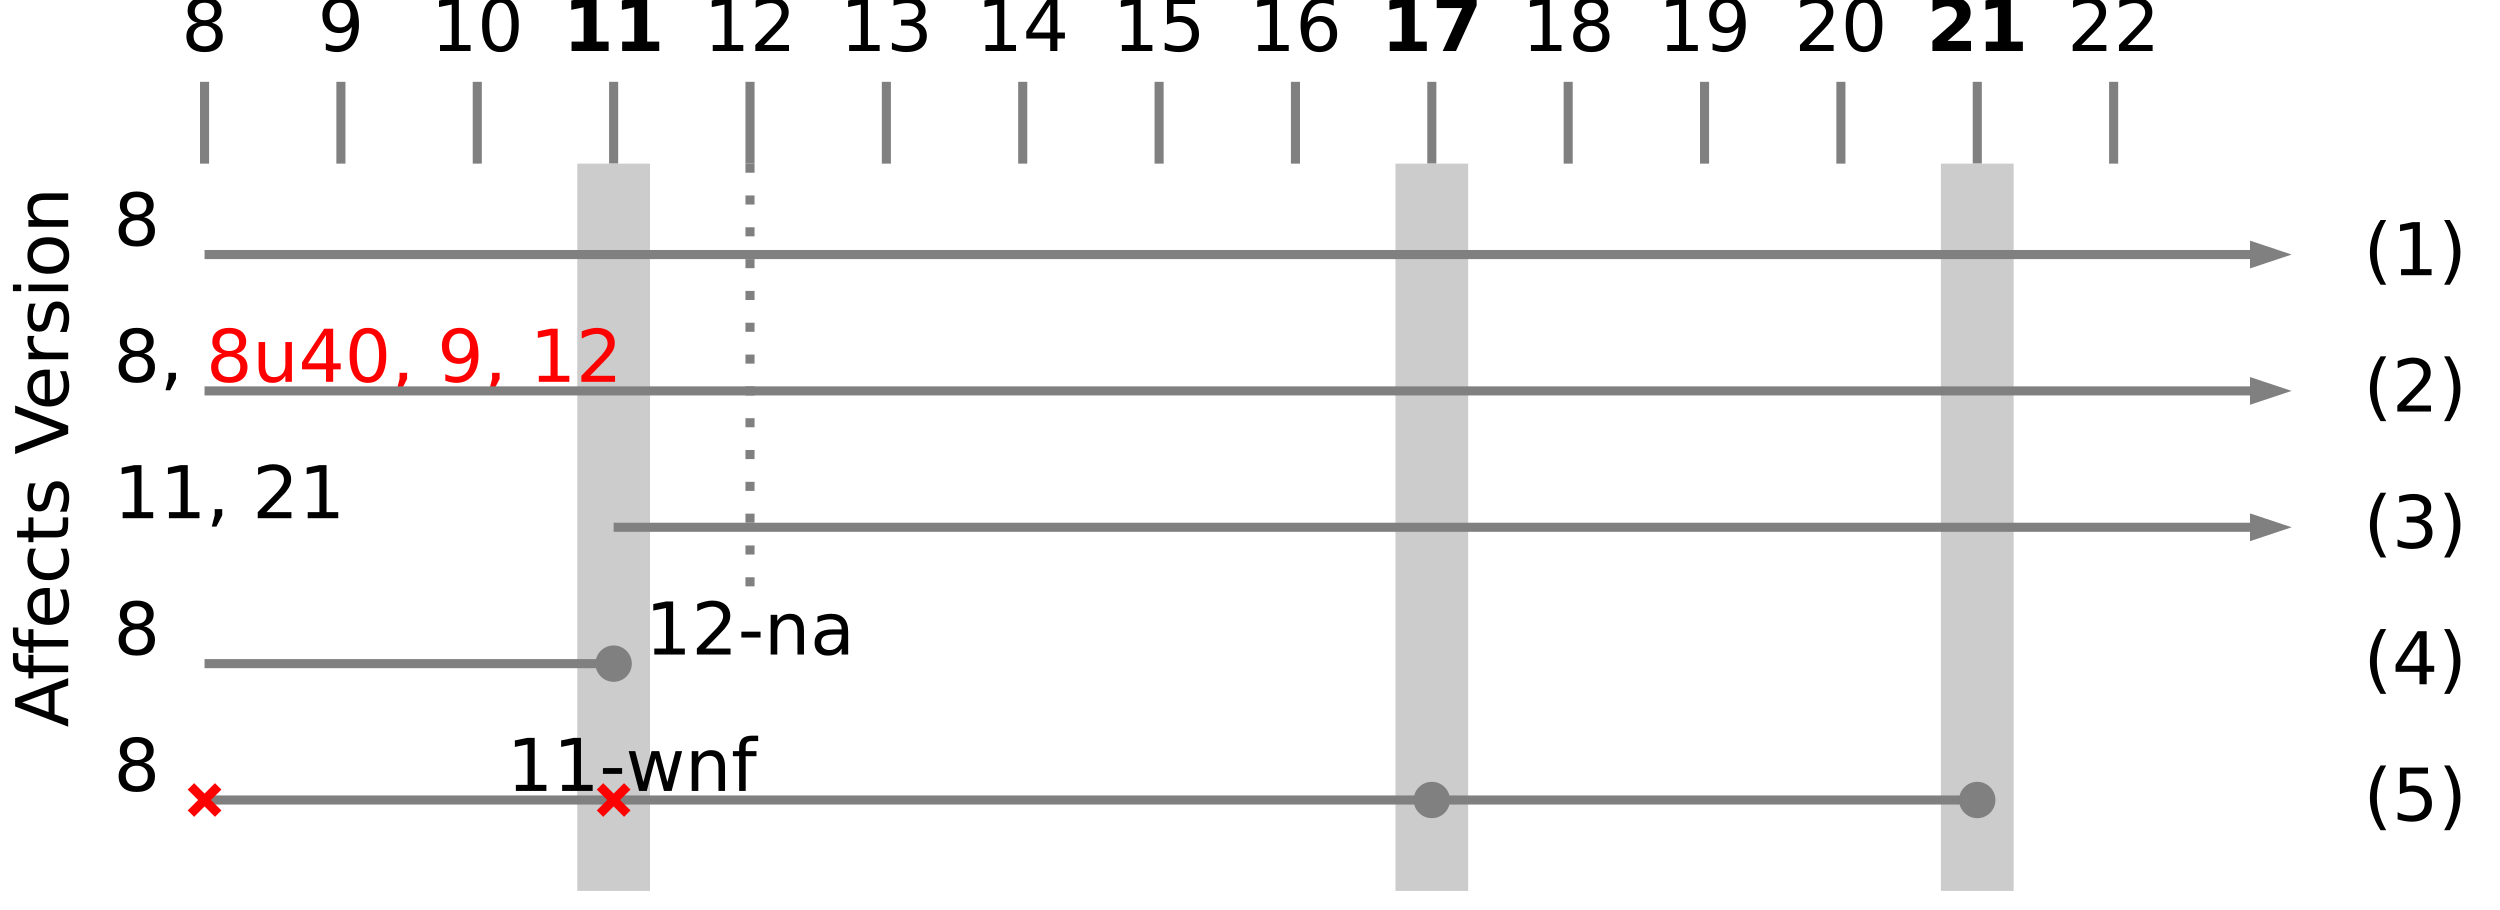
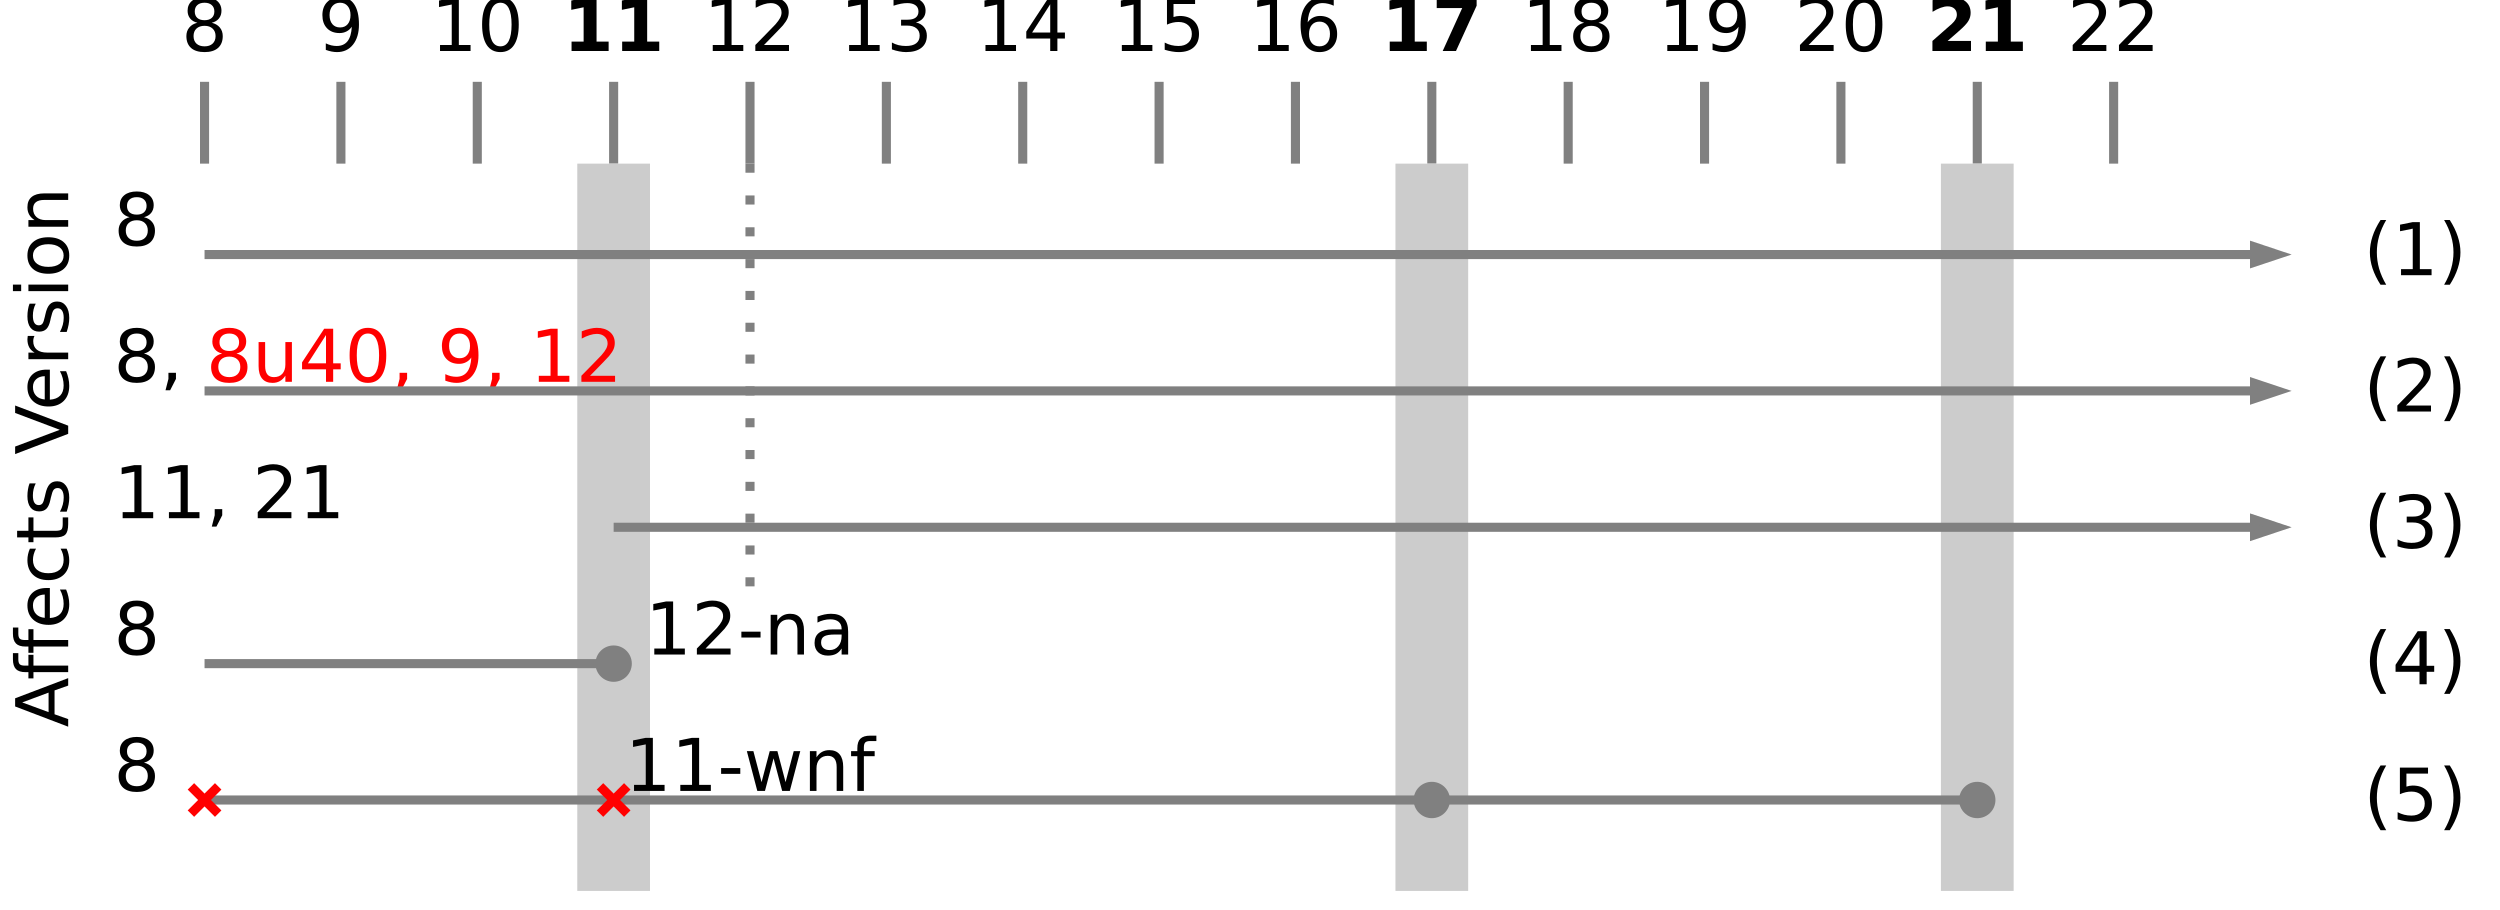
<svg xmlns="http://www.w3.org/2000/svg" xmlns:xlink="http://www.w3.org/1999/xlink" width="550" height="200" version="1.1">
  <style>
        rect {
            fill: none;
            stroke: black;
            stroke-width: 1;
        }
        text {
            font: 16px 'DejaVu Sans', sans-serif;
        }
        #head text {
            text-anchor: middle;
            dominant-baseline: text-bottom;
        }
        #refs text {
            dominant-baseline: middle;
        }
        text.lts {
            font-weight: bold;
        }
        #headlines line, #timeline path {
            stroke: #808080;
            stroke-width: 2;
        }
        #lts-lines line {
            stroke: #CCCCCC;
            stroke-width: 16;
        }
    </style>
  <text x="15" y="160" transform="rotate(-90 15, 160)">Affects Version</text>
  <g id="head">
    <text x="45" y="15">8</text>
    <text x="75" y="15">9</text>
    <text x="105" y="15">10</text>
    <text x="135" y="15" class="lts">11</text>
    <text x="165" y="15">12</text>
    <text x="195" y="15">13</text>
    <text x="225" y="15">14</text>
    <text x="255" y="15">15</text>
    <text x="285" y="15">16</text>
    <text x="315" y="15" class="lts">17</text>
    <text x="345" y="15">18</text>
    <text x="375" y="15">19</text>
    <text x="405" y="15">20</text>
    <text x="435" y="15" class="lts">21</text>
    <text x="465" y="15">22</text>
  </g>
  <g id="headlines">
    <line x1="45" y1="18" x2="45" y2="36" />
    <line x1="75" y1="18" x2="75" y2="36" />
    <line x1="105" y1="18" x2="105" y2="36" />
    <line x1="135" y1="18" x2="135" y2="36" />
    <line x1="165" y1="18" x2="165" y2="36" />
    <line x1="165" y1="36" x2="165" y2="130" stroke-dasharray="2 5" />
    <line x1="195" y1="18" x2="195" y2="36" />
    <line x1="225" y1="18" x2="225" y2="36" />
    <line x1="255" y1="18" x2="255" y2="36" />
    <line x1="285" y1="18" x2="285" y2="36" />
    <line x1="315" y1="18" x2="315" y2="36" />
    <line x1="345" y1="18" x2="345" y2="36" />
    <line x1="375" y1="18" x2="375" y2="36" />
    <line x1="405" y1="18" x2="405" y2="36" />
    <line x1="435" y1="18" x2="435" y2="36" />
    <line x1="465" y1="18" x2="465" y2="36" />
  </g>
  <g id="lts-lines">
    <line x1="135" y1="36" x2="135" y2="196" />
    <line x1="315" y1="36" x2="315" y2="196" />
    <line x1="435" y1="36" x2="435" y2="196" />
  </g>
  <g id="timeline">
    <defs>
      <marker id="arrow" viewBox="0 0 20 18" refX="0" refY="9" markerWidth="20" markerHeight="9" orient="auto">
        <path d="M 0 7 L 6 9 L 0 11 Z" fill="#808080" />
      </marker>
      <marker id="circle" viewBox="0 0 12 12" refX="6" refY="6" markerWidth="12" markerHeight="12" orient="auto">
        <circle cx="6" cy="6" r="2" fill="#808080" />
      </marker>
    </defs>
    <text x="25" y="54">8</text>
    <path d="M 45, 56 L 495, 56" marker-end="url(#arrow)" />
    <text x="25" y="84">8,
        <tspan fill="red">8u40, 9, 12</tspan>
    </text>
    <path d="M 45, 86 L 495, 86" marker-end="url(#arrow)" />
    <text x="25" y="114">11, 21</text>
    <path d="M 135, 116 L 495, 116" marker-end="url(#arrow)" />
    <text x="25" y="144">8</text>
    <text x="165" y="144" text-anchor="middle">12-na</text>
    <path d="M  45, 146 L 135, 146" marker-end="url(#circle)" />
    <text x="25" y="174">8</text>
-     <text x="139" y="174" style="text-anchor: middle">11-wnf</text>
+     <text x="165" y="174" style="text-anchor: middle">11-wnf</text>
    <path d="M 45, 176 L 315, 176 L 435, 176" marker-mid="url(#circle)" marker-end="url(#circle)" />
    <g id="red-cross">
      <path d="M 132, 173 L 138, 179                  M 138, 173 L 132, 179" style="stroke: red" />
    </g>
    <use x="-90" y="0" stroke-width="2" xlink:href="#red-cross" />
  </g>
  <g id="refs">
    <text x="520" y="56">(1)</text>
    <text x="520" y="86">(2)</text>
    <text x="520" y="116">(3)</text>
    <text x="520" y="146">(4)</text>
    <text x="520" y="176">(5)</text>
  </g>
</svg>
